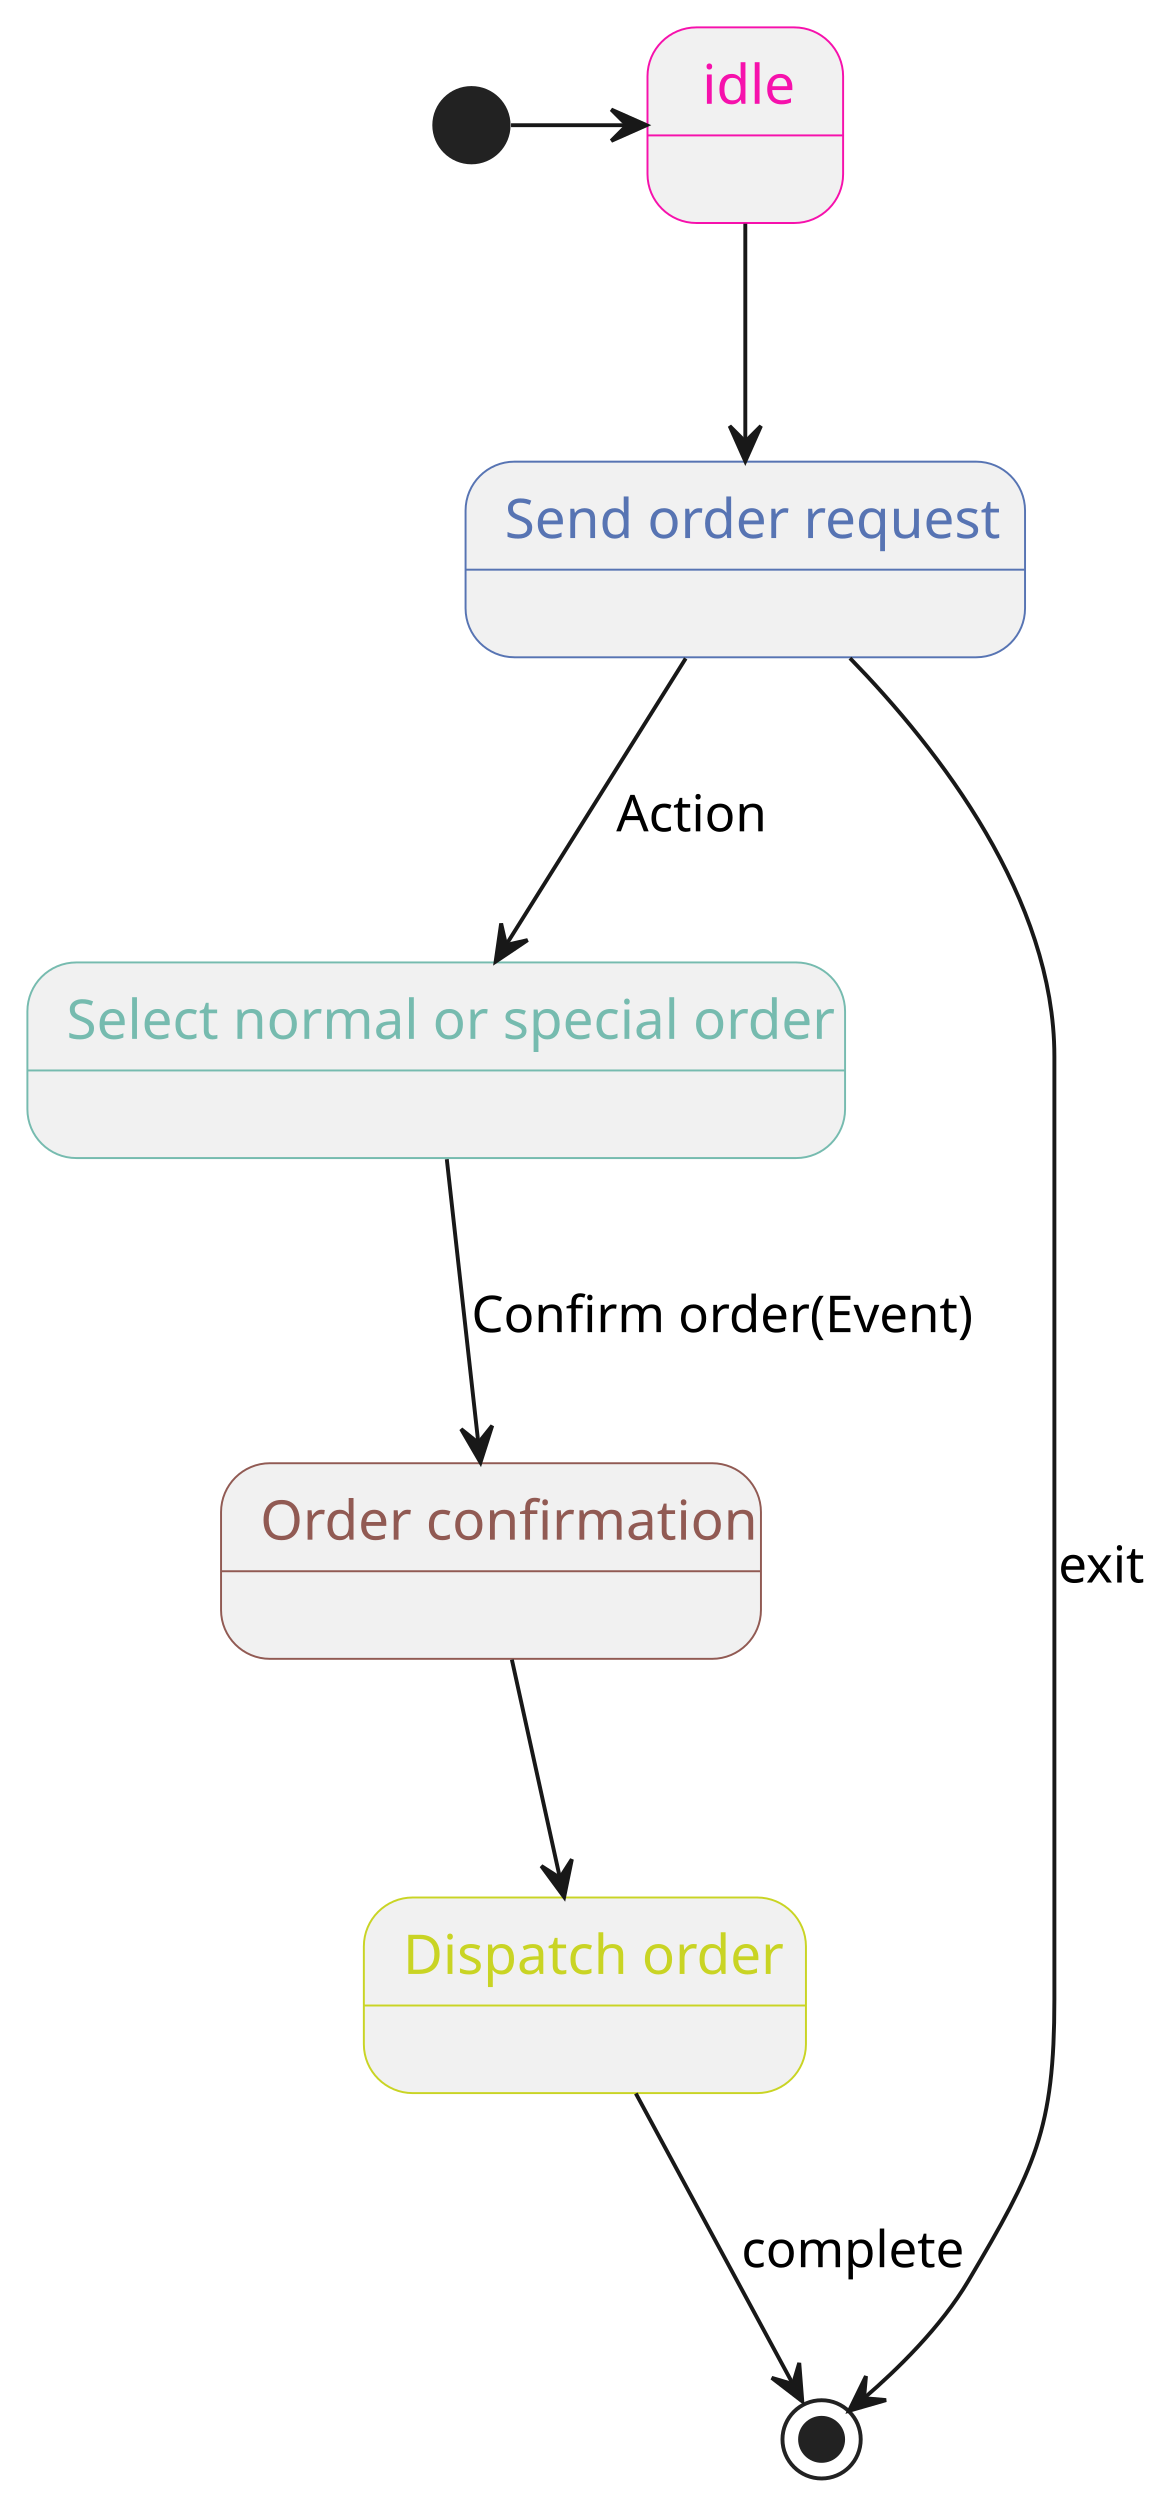
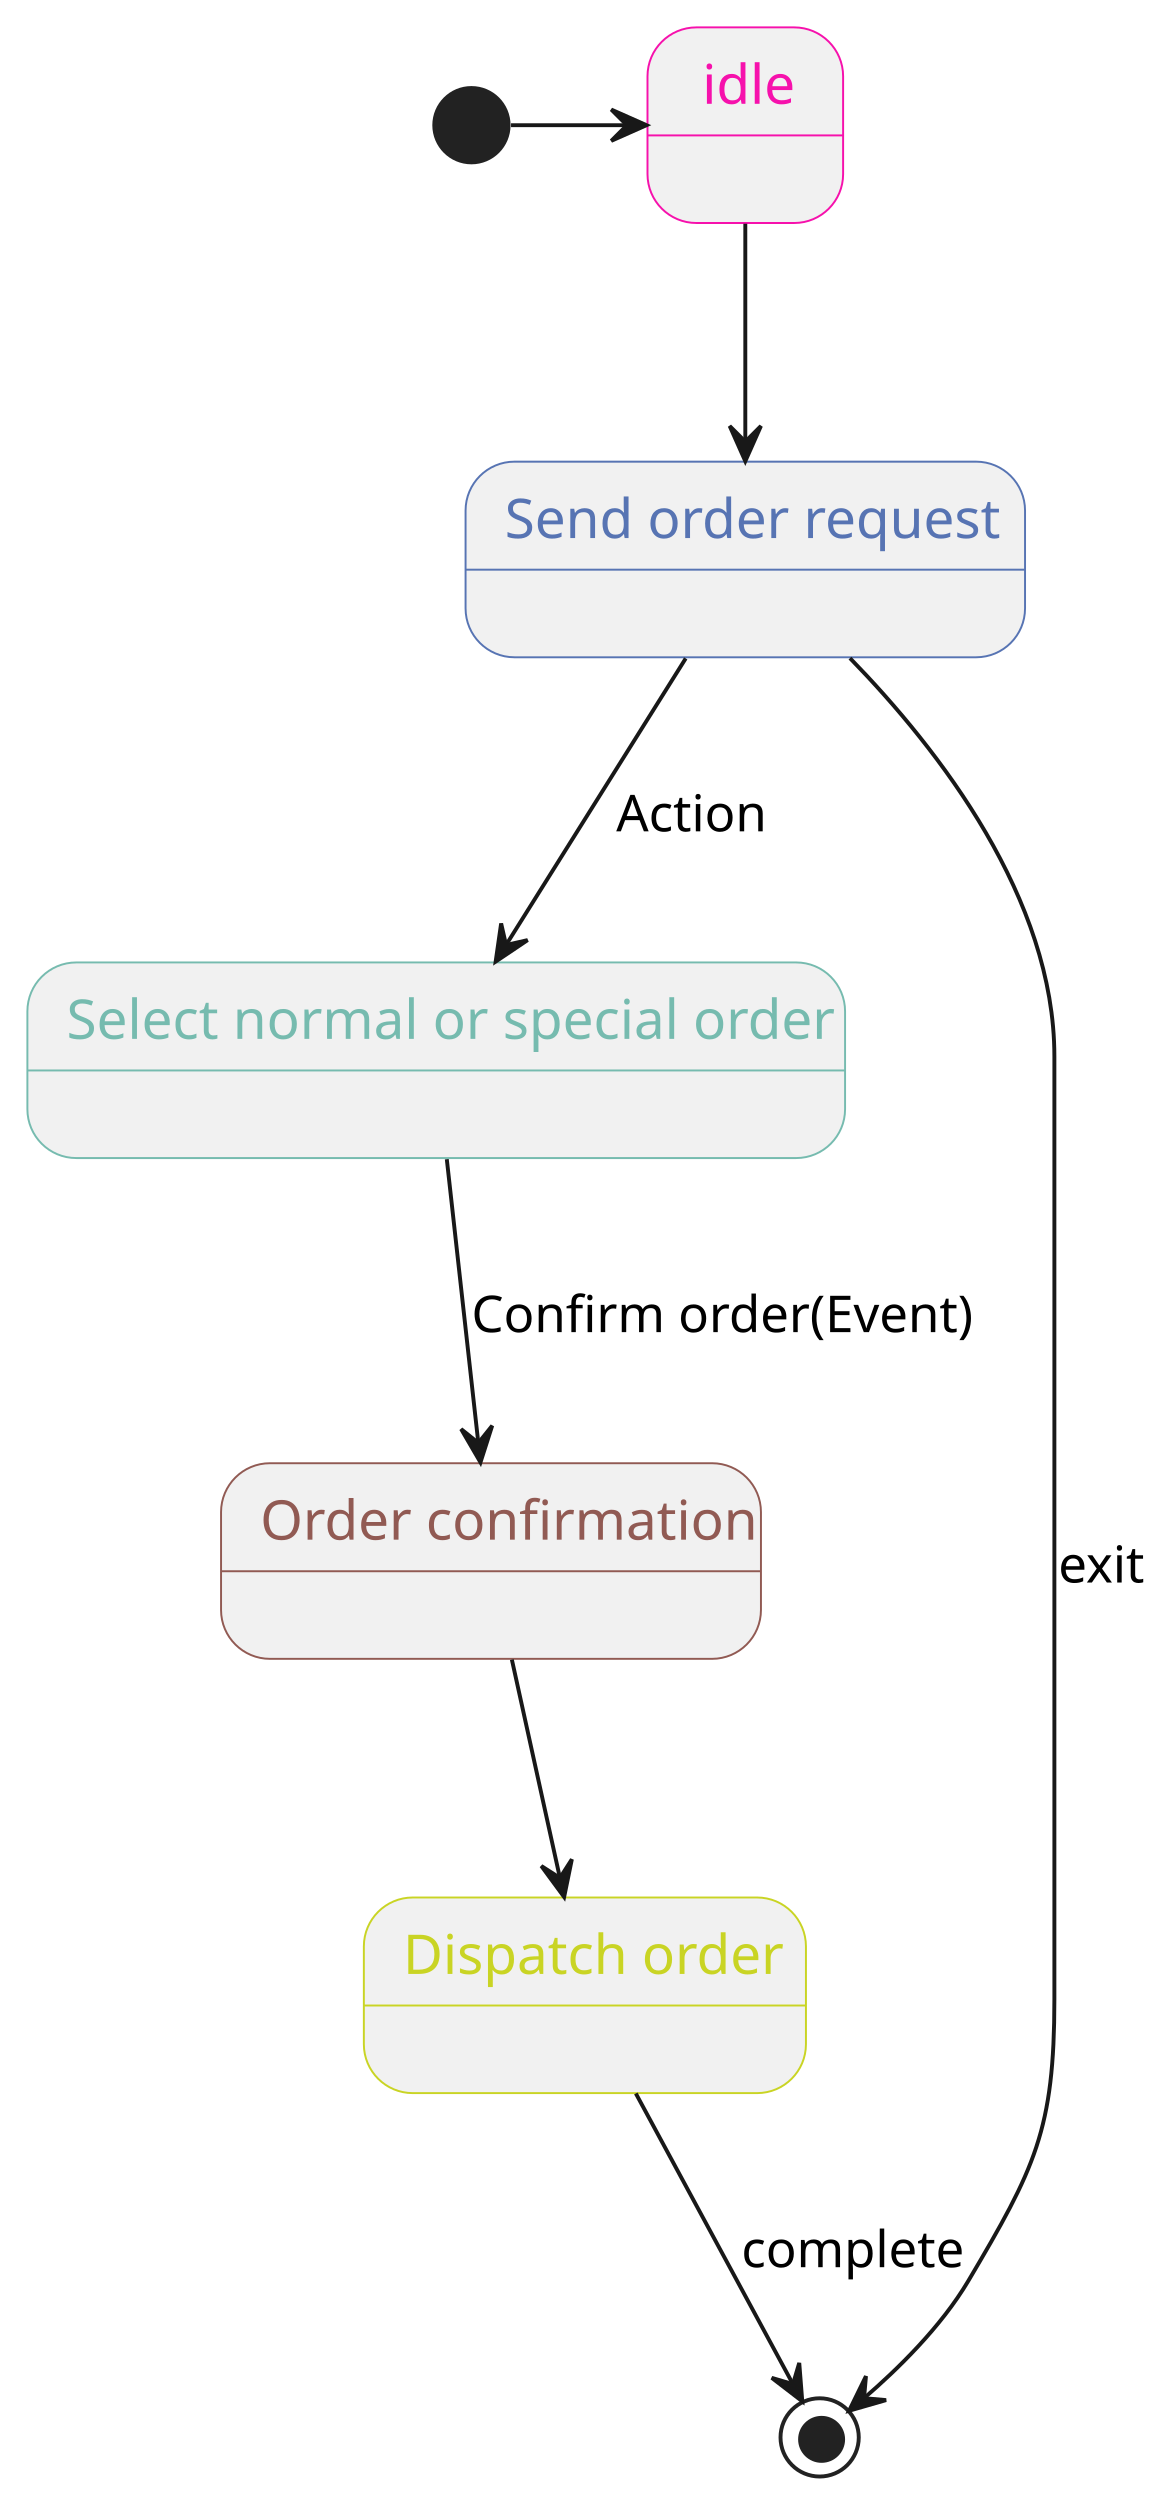
<svg xmlns="http://www.w3.org/2000/svg" contentStyleType="text/css" height="639px" preserveAspectRatio="none" style="width:299px;height:639px;background:#FFFFFF;" version="1.1" viewBox="0 0 299 639" width="299px" zoomAndPan="magnify">
  <defs />
  <g>
    <g id="N_1">
      <rect fill="#F1F1F1" height="50" rx="12.5" ry="12.5" style="stroke:#F611AC;stroke-width:0.5;" width="50" x="165.5" y="7" />
      <line style="stroke:#F611AC;stroke-width:0.5;" x1="165.5" x2="215.5" y1="34.609" y2="34.609" />
      <text fill="#F611AC" font-family="sans-serif" font-size="14" lengthAdjust="spacing" textLength="22" x="179.5" y="26.533">idle</text>
    </g>
    <g id="N_2">
      <rect fill="#F1F1F1" height="50" rx="12.5" ry="12.5" style="stroke:#5774B3;stroke-width:0.5;" width="143" x="119" y="118" />
      <line style="stroke:#5774B3;stroke-width:0.5;" x1="119" x2="262" y1="145.609" y2="145.609" />
      <text fill="#5774B3" font-family="sans-serif" font-size="14" lengthAdjust="spacing" textLength="123" x="129" y="137.533">Send order request</text>
    </g>
    <g id="N_3">
      <rect fill="#F1F1F1" height="50" rx="12.5" ry="12.5" style="stroke:#76BBAF;stroke-width:0.5;" width="209" x="7" y="246" />
      <line style="stroke:#76BBAF;stroke-width:0.5;" x1="7" x2="216" y1="273.609" y2="273.609" />
      <text fill="#76BBAF" font-family="sans-serif" font-size="14" lengthAdjust="spacing" textLength="189" x="17" y="265.533">Select normal or special order</text>
    </g>
    <g id="N_4">
      <rect fill="#F1F1F1" height="50" rx="12.5" ry="12.5" style="stroke:#915A53;stroke-width:0.5;" width="138" x="56.5" y="374" />
      <line style="stroke:#915A53;stroke-width:0.5;" x1="56.5" x2="194.5" y1="401.609" y2="401.609" />
      <text fill="#915A53" font-family="sans-serif" font-size="14" lengthAdjust="spacing" textLength="118" x="66.5" y="393.533">Order confirmation</text>
    </g>
    <g id="N_5">
      <rect fill="#F1F1F1" height="50" rx="12.5" ry="12.5" style="stroke:#C9D424;stroke-width:0.5;" width="113" x="93" y="485" />
      <line style="stroke:#C9D424;stroke-width:0.5;" x1="93" x2="206" y1="512.609" y2="512.609" />
      <text fill="#C9D424" font-family="sans-serif" font-size="14" lengthAdjust="spacing" textLength="93" x="103" y="504.533">Dispatch order</text>
    </g>
-     <ellipse cx="210" cy="623.5" fill="none" rx="10" ry="10" style="stroke:#222222;stroke-width:1.0;" />
+     <ellipse cx="209.5" cy="623" fill="none" rx="10" ry="10" style="stroke:#222222;stroke-width:1.0;" />
    <ellipse cx="210" cy="623.5" fill="#222222" rx="6" ry="6" style="stroke:none;stroke-width:1.0;" />
    <ellipse cx="120.5" cy="32" fill="#222222" rx="10" ry="10" style="stroke:none;stroke-width:1.0;" />
    <g id="link_*start_N_1">
      <path d="M130.62,32 C140.44,32 150.27,32 160.1,32 " fill="none" id="*start-to-N_1" style="stroke:#181818;stroke-width:1.0;" />
      <polygon fill="#181818" points="165.24,32,156.24,28,160.24,32,156.24,36,165.24,32" style="stroke:#181818;stroke-width:1.0;" />
    </g>
    <g id="link_N_1_N_2">
      <path d="M190.5,57.19 C190.5,73.56 190.5,95.28 190.5,112.64 " fill="none" id="N_1-to-N_2" style="stroke:#181818;stroke-width:1.0;" />
      <polygon fill="#181818" points="190.5,117.88,194.5,108.88,190.5,112.88,186.5,108.88,190.5,117.88" style="stroke:#181818;stroke-width:1.0;" />
    </g>
    <g id="link_N_2_N_3">
      <path d="M175.27,168.29 C162.15,189.21 143.21,219.42 129.38,241.48 " fill="none" id="N_2-to-N_3" style="stroke:#181818;stroke-width:1.0;" />
      <polygon fill="#181818" points="126.69,245.78,134.865,240.288,129.35,241.546,128.092,236.031,126.69,245.78" style="stroke:#181818;stroke-width:1.0;" />
      <text fill="#000000" font-family="sans-serif" font-size="13" lengthAdjust="spacing" textLength="37" x="157.5" y="212.495">Action</text>
    </g>
    <g id="link_N_3_N_4">
      <path d="M114.2,296.29 C116.49,316.95 119.8,346.67 122.24,368.65 " fill="none" id="N_3-to-N_4" style="stroke:#181818;stroke-width:1.0;" />
      <polygon fill="#181818" points="122.81,373.78,125.809,364.399,122.267,368.81,117.857,365.267,122.81,373.78" style="stroke:#181818;stroke-width:1.0;" />
      <text fill="#000000" font-family="sans-serif" font-size="13" lengthAdjust="spacing" textLength="117" x="120.5" y="340.495">Confirm order(Event)</text>
    </g>
    <g id="link_N_4_N_5">
      <path d="M130.83,424.19 C134.43,440.56 139.21,462.28 143.04,479.64 " fill="none" id="N_4-to-N_5" style="stroke:#181818;stroke-width:1.0;" />
      <polygon fill="#181818" points="144.19,484.88,146.169,475.232,143.119,479.996,138.355,476.946,144.19,484.88" style="stroke:#181818;stroke-width:1.0;" />
    </g>
    <g id="link_N_2_N_6">
      <path d="M217.25,168.22 C240.16,191.74 269.5,229.72 269.5,270 C269.5,270 269.5,270 269.5,511 C269.5,544.46 264.54,554.21 247.5,583 C240.55,594.74 229.35,605.65 220.91,612.92 " fill="none" id="N_2-to-N_6" style="stroke:#181818;stroke-width:1.0;" />
      <polygon fill="#181818" points="217.02,616.19,226.485,613.467,220.849,612.975,221.341,607.34,217.02,616.19" style="stroke:#181818;stroke-width:1.0;" />
      <text fill="#000000" font-family="sans-serif" font-size="13" lengthAdjust="spacing" textLength="21" x="270.5" y="404.495">exit</text>
    </g>
    <g id="link_N_5_N_6">
      <path d="M162.52,535.09 C174.81,557.82 192.76,591.03 202.53,609.11 " fill="none" id="N_5-to-N_6" style="stroke:#181818;stroke-width:1.0;" />
      <polygon fill="#181818" points="205.06,613.78,204.286,603.962,202.677,609.385,197.254,607.775,205.06,613.78" style="stroke:#181818;stroke-width:1.0;" />
      <text fill="#000000" font-family="sans-serif" font-size="13" lengthAdjust="spacing" textLength="53" x="189.5" y="579.495">complete</text>
    </g>
  </g>
</svg>
